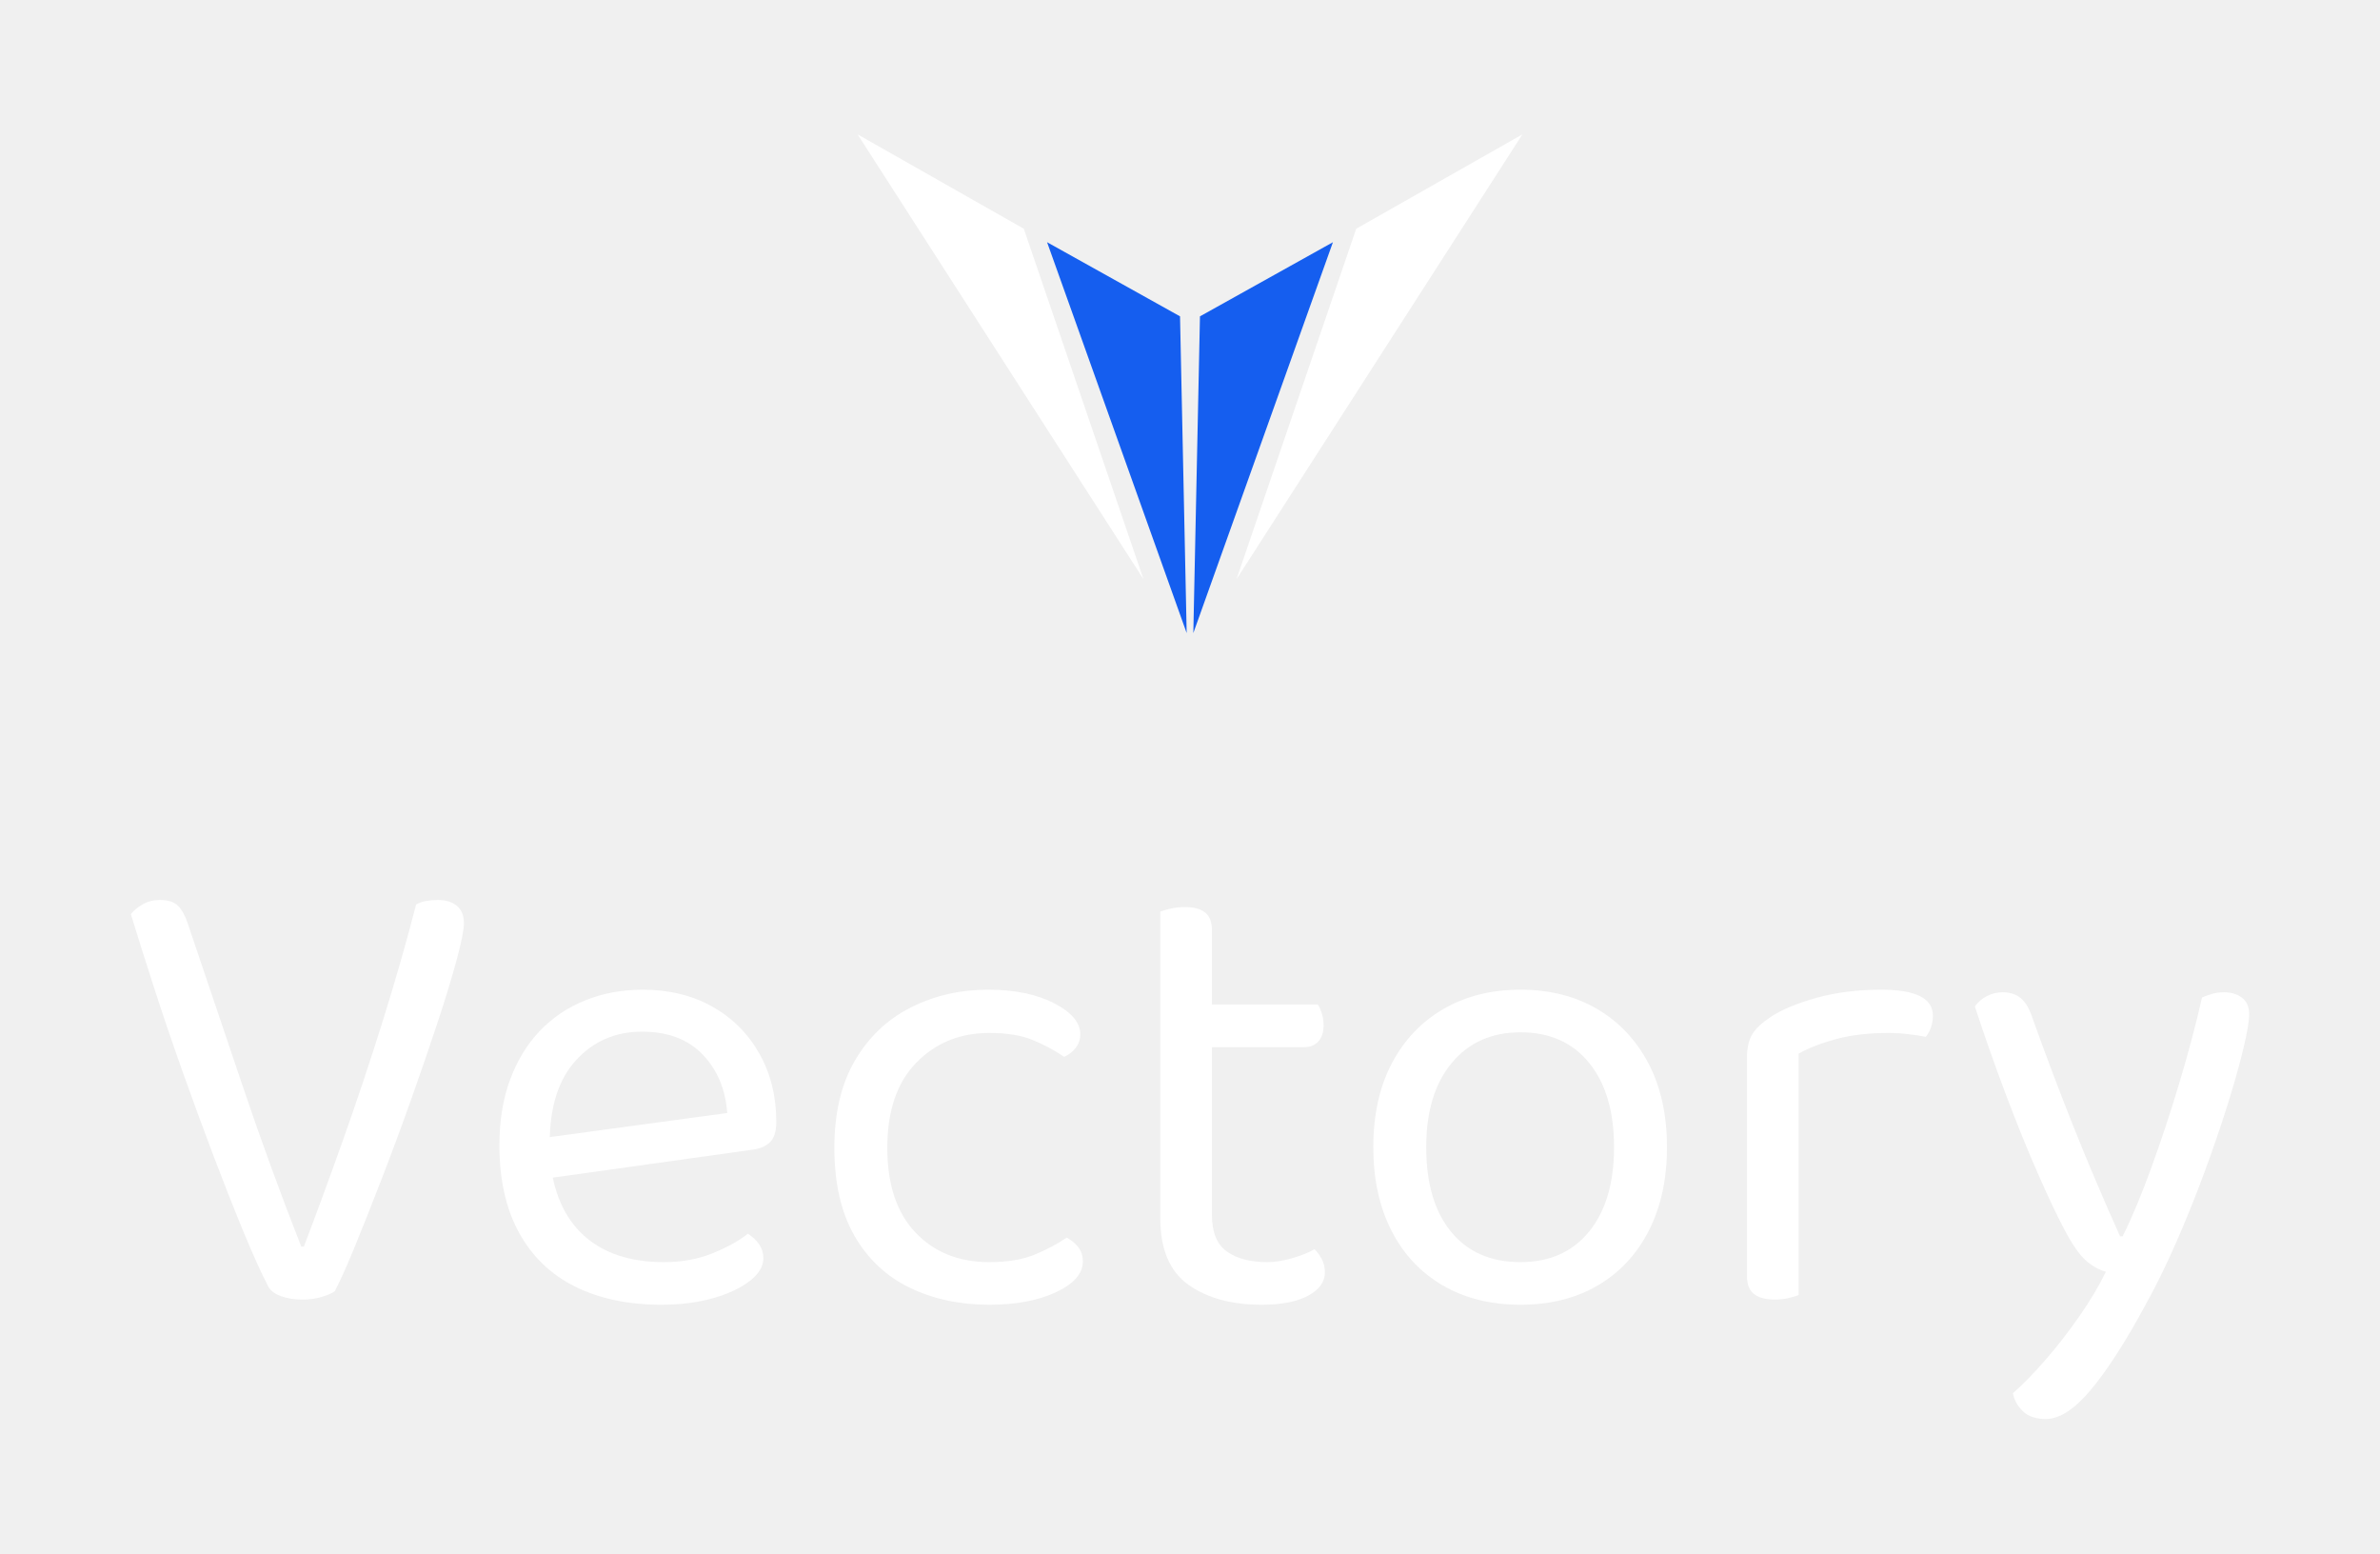
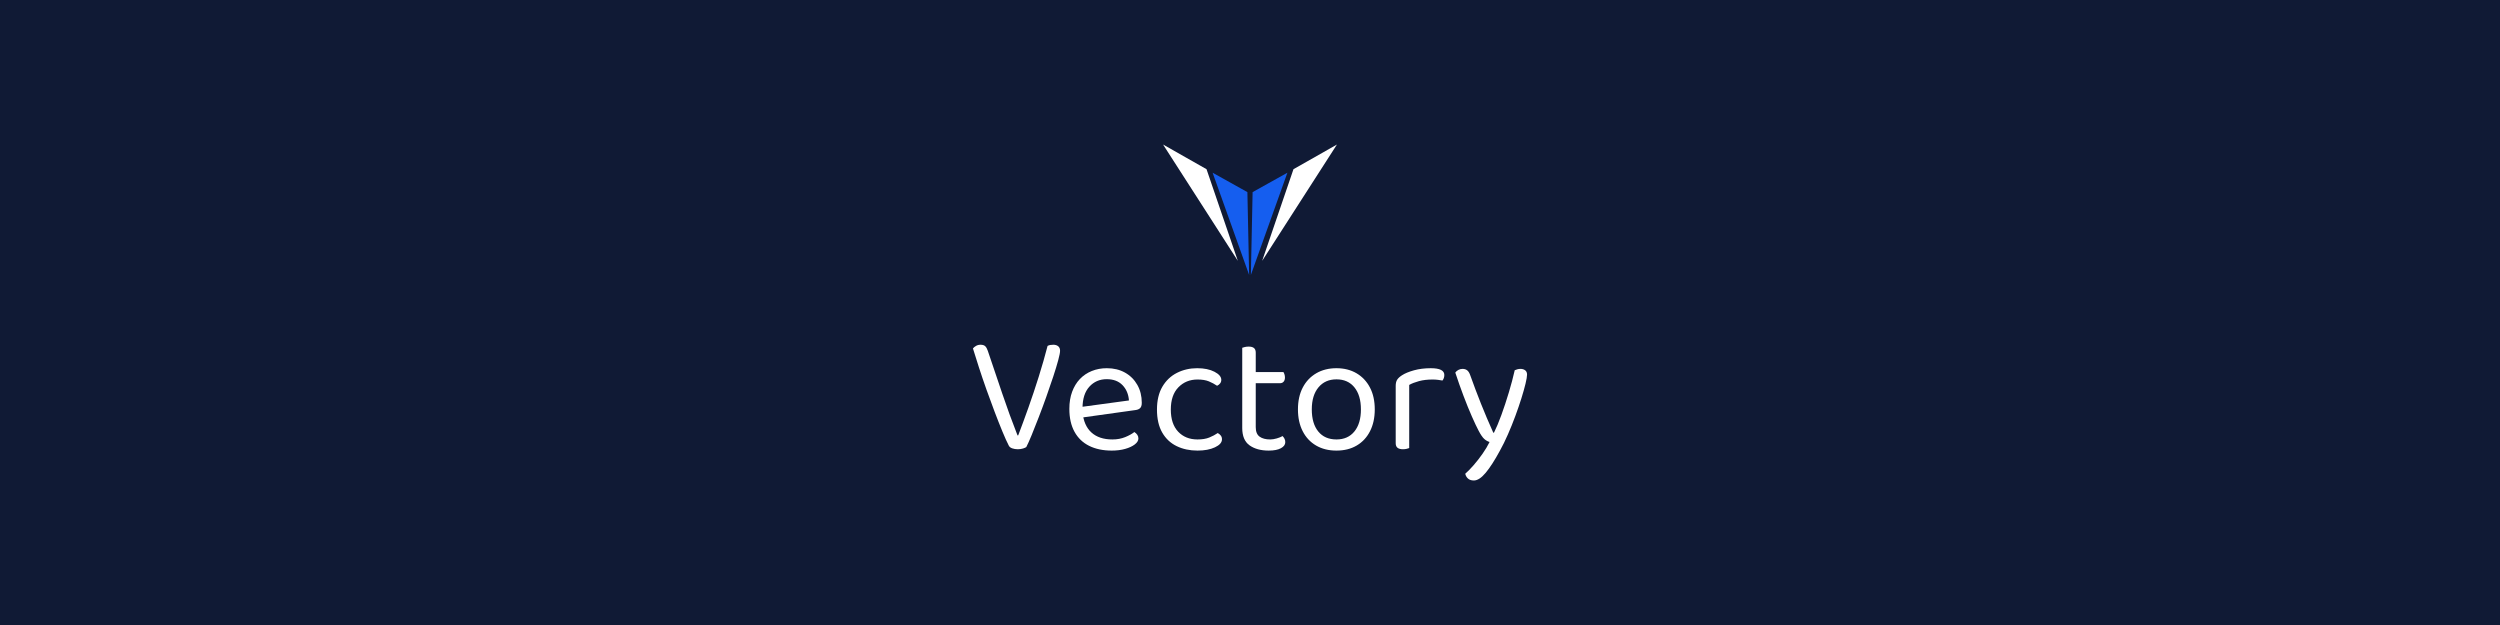
- <svg xmlns="http://www.w3.org/2000/svg" width="118" height="77" viewBox="0 0 118 77" role="img" aria-labelledby="title">
-   <g id="artwork" transform="translate(-40.6928 64.2584)">
-     <g id="mark" transform="translate(83.2128 -57.5968) scale(1.648) translate(-2 -4.5)">
-       <path id="outer-left" fill="#FFFFFF" d="M2 4.5 7 7.338 10.6 17.878Z" />
-       <path id="inner-left" fill="#155EEF" d="M7.7 7.743 11.7 9.973 11.9 19.5Z" />
-       <path id="inner-right" fill="#155EEF" d="M16.3 7.743 12.3 9.973 12.1 19.5Z" />
-       <path id="outer-right" fill="#FFFFFF" d="M22 4.5 17 7.338 13.4 17.878Z" />
+ <svg xmlns="http://www.w3.org/2000/svg" width="800" height="200" viewBox="0 0 800 200" role="img" aria-label="Vectory Labs">
+   <rect width="800" height="200" fill="#101A35" />
+   <svg x="300" y="35" width="200" height="130" viewBox="0 0 118 77">
+     <g id="artwork" transform="translate(-40.6928 64.2584)">
+       <g id="mark" transform="translate(83.2128 -57.5968) scale(1.648) translate(-2 -4.5)">
+         <path id="outer-left" fill="#FFFFFF" d="M2 4.5 7 7.338 10.6 17.878Z" />
+         <path id="inner-left" fill="#155EEF" d="M7.7 7.743 11.7 9.973 11.9 19.5Z" />
+         <path id="inner-right" fill="#155EEF" d="M16.3 7.743 12.3 9.973 12.1 19.5Z" />
+         <path id="outer-right" fill="#FFFFFF" d="M22 4.5 17 7.338 13.4 17.878Z" />
+       </g>
+       <g id="wordmark" fill="#FFFFFF">
+         <path data-glyph="0" transform="translate(46.1888 0) scale(0.032 -0.032)" d="M347 8Q342 4 328 -0.5Q314 -5 297 -5Q278 -5 263 0.5Q248 6 243 17Q227 48 205.5 100Q184 152 159.5 216.5Q135 281 111 348.5Q87 416 66.5 479.5Q46 543 31 592Q37 600 49 607Q61 614 76 614Q95 614 104 605Q113 596 119 578Q163 448 204.5 325Q246 202 295 77L299 77Q328 153 359.5 241.5Q391 330 420.5 424Q450 518 473 607Q480 611 488.5 612.5Q497 614 507 614Q525 614 536 605Q547 596 547 578Q547 563 536 522Q525 481 506.5 425Q488 369 466 307Q444 245 421 185.5Q398 126 379 79.5Q360 33 347 8Z" />
+         <path data-glyph="1" transform="translate(63.8848 0) scale(0.032 -0.032)" d="M104 180L100 243L402 284Q398 339 364 374.5Q330 410 270 410Q208 410 167.5 365.5Q127 321 127 238L127 216Q134 136 179.5 94.5Q225 53 304 53Q346 53 380 67Q414 81 434 97Q445 90 451.5 80.5Q458 71 458 59Q458 40 436.5 23.5Q415 7 379.5 -3Q344 -13 300 -13Q223 -13 166.5 15Q110 43 79.5 98.5Q49 154 49 234Q49 291 65.5 335.5Q82 380 111.5 411Q141 442 182 458.5Q223 475 271 475Q332 475 378.5 449Q425 423 451.5 376.5Q478 330 478 270Q478 248 468 238.5Q458 229 440 227Z" />
+         <path data-glyph="2" transform="translate(80.4928 0) scale(0.032 -0.032)" d="M289 408Q221 408 176 362Q131 316 131 230Q131 145 174.5 99Q218 53 289 53Q331 53 359 64.5Q387 76 409 91Q420 85 427 76Q434 67 434 54Q434 26 392.5 6.5Q351 -13 289 -13Q220 -13 165.5 13.5Q111 40 80 94Q49 148 49 230Q49 311 81 365.5Q113 420 167.5 447.5Q222 475 287 475Q349 475 389.5 454Q430 433 430 406Q430 394 423 385Q416 376 405 371Q383 386 356.5 397Q330 408 289 408Z" />
+         <path data-glyph="3" transform="translate(95.7888 0) scale(0.032 -0.032)" d="M76 264L156 264L156 126Q156 86 179 69.5Q202 53 242 53Q259 53 280 59Q301 65 315 73Q321 67 326 58Q331 49 331 37Q331 15 305 1Q279 -13 233 -13Q163 -13 119.5 18Q76 49 76 121ZM117 386L117 452L320 452Q323 448 326 439Q329 430 329 420Q329 404 321 395Q313 386 299 386ZM156 234L76 234L76 596Q81 598 91.5 600.5Q102 603 114 603Q135 603 145.5 594.5Q156 586 156 567Z" />
+         <path data-glyph="4" transform="translate(107.2128 0) scale(0.032 -0.032)" d="M504 231Q504 157 476 102Q448 47 397 17Q346 -13 277 -13Q208 -13 156.5 17Q105 47 77 102Q49 157 49 231Q49 306 77.5 360.5Q106 415 157.5 445Q209 475 277 475Q345 475 396 445Q447 415 475.5 360.5Q504 306 504 231ZM277 409Q210 409 170.5 361.5Q131 314 131 231Q131 147 169.5 100Q208 53 277 53Q345 53 383.5 100.5Q422 148 422 231Q422 314 383.5 361.5Q345 409 277 409Z" />
+         <path data-glyph="5" transform="translate(124.9088 0) scale(0.032 -0.032)" d="M155 376L155 218L75 218L75 370Q75 393 83.5 406.5Q92 420 112 433Q138 450 183 462.5Q228 475 283 475Q363 475 363 435Q363 425 360 416.5Q357 408 352 402Q342 404 326 406Q310 408 294 408Q248 408 213 398.5Q178 389 155 376ZM75 264L155 252L155 2Q150 0 140 -2.5Q130 -5 118 -5Q97 -5 86 3.5Q75 12 75 31Z" />
+         <path data-glyph="6" transform="translate(137.6448 0) scale(0.032 -0.032)" d="M169 103Q152 135 128 189.5Q104 244 78.5 311.5Q53 379 30 449Q37 459 48.5 465Q60 471 73 471Q90 471 101 462Q112 453 119 432Q149 348 182 265Q215 182 255 93L259 93Q280 135 303 198Q326 261 347 331Q368 401 382 463Q389 466 397.5 468.5Q406 471 416 471Q433 471 444 462.5Q455 454 455 437Q455 421 446 383.5Q437 346 421.5 296.5Q406 247 385.5 191.5Q365 136 341.5 82.5Q318 29 294 -14Q248 -99 210 -144.5Q172 -190 140 -190Q117 -190 104.5 -178Q92 -166 89 -150Q111 -131 138.5 -99.5Q166 -68 191.5 -31.5Q217 5 233 38Q216 43 201.5 56Q187 69 169 103Z" />
+       </g>
    </g>
-     <g id="wordmark" fill="#FFFFFF">
-       <path data-glyph="0" transform="translate(46.1888 0) scale(0.032 -0.032)" d="M347 8Q342 4 328 -0.5Q314 -5 297 -5Q278 -5 263 0.5Q248 6 243 17Q227 48 205.5 100Q184 152 159.5 216.5Q135 281 111 348.5Q87 416 66.5 479.5Q46 543 31 592Q37 600 49 607Q61 614 76 614Q95 614 104 605Q113 596 119 578Q163 448 204.5 325Q246 202 295 77L299 77Q328 153 359.5 241.5Q391 330 420.5 424Q450 518 473 607Q480 611 488.5 612.5Q497 614 507 614Q525 614 536 605Q547 596 547 578Q547 563 536 522Q525 481 506.5 425Q488 369 466 307Q444 245 421 185.5Q398 126 379 79.5Q360 33 347 8Z" />
-       <path data-glyph="1" transform="translate(63.8848 0) scale(0.032 -0.032)" d="M104 180L100 243L402 284Q398 339 364 374.5Q330 410 270 410Q208 410 167.5 365.5Q127 321 127 238L127 216Q134 136 179.5 94.5Q225 53 304 53Q346 53 380 67Q414 81 434 97Q445 90 451.5 80.5Q458 71 458 59Q458 40 436.5 23.5Q415 7 379.5 -3Q344 -13 300 -13Q223 -13 166.5 15Q110 43 79.5 98.5Q49 154 49 234Q49 291 65.5 335.5Q82 380 111.5 411Q141 442 182 458.5Q223 475 271 475Q332 475 378.5 449Q425 423 451.5 376.5Q478 330 478 270Q478 248 468 238.5Q458 229 440 227Z" />
-       <path data-glyph="2" transform="translate(80.4928 0) scale(0.032 -0.032)" d="M289 408Q221 408 176 362Q131 316 131 230Q131 145 174.5 99Q218 53 289 53Q331 53 359 64.5Q387 76 409 91Q420 85 427 76Q434 67 434 54Q434 26 392.5 6.5Q351 -13 289 -13Q220 -13 165.5 13.5Q111 40 80 94Q49 148 49 230Q49 311 81 365.5Q113 420 167.5 447.5Q222 475 287 475Q349 475 389.5 454Q430 433 430 406Q430 394 423 385Q416 376 405 371Q383 386 356.5 397Q330 408 289 408Z" />
-       <path data-glyph="3" transform="translate(95.7888 0) scale(0.032 -0.032)" d="M76 264L156 264L156 126Q156 86 179 69.5Q202 53 242 53Q259 53 280 59Q301 65 315 73Q321 67 326 58Q331 49 331 37Q331 15 305 1Q279 -13 233 -13Q163 -13 119.5 18Q76 49 76 121ZM117 386L117 452L320 452Q323 448 326 439Q329 430 329 420Q329 404 321 395Q313 386 299 386ZM156 234L76 234L76 596Q81 598 91.5 600.5Q102 603 114 603Q135 603 145.5 594.5Q156 586 156 567Z" />
-       <path data-glyph="4" transform="translate(107.2128 0) scale(0.032 -0.032)" d="M504 231Q504 157 476 102Q448 47 397 17Q346 -13 277 -13Q208 -13 156.5 17Q105 47 77 102Q49 157 49 231Q49 306 77.5 360.5Q106 415 157.5 445Q209 475 277 475Q345 475 396 445Q447 415 475.5 360.5Q504 306 504 231ZM277 409Q210 409 170.5 361.5Q131 314 131 231Q131 147 169.5 100Q208 53 277 53Q345 53 383.5 100.5Q422 148 422 231Q422 314 383.5 361.5Q345 409 277 409Z" />
-       <path data-glyph="5" transform="translate(124.9088 0) scale(0.032 -0.032)" d="M155 376L155 218L75 218L75 370Q75 393 83.5 406.5Q92 420 112 433Q138 450 183 462.5Q228 475 283 475Q363 475 363 435Q363 425 360 416.5Q357 408 352 402Q342 404 326 406Q310 408 294 408Q248 408 213 398.5Q178 389 155 376ZM75 264L155 252L155 2Q150 0 140 -2.5Q130 -5 118 -5Q97 -5 86 3.5Q75 12 75 31Z" />
-       <path data-glyph="6" transform="translate(137.6448 0) scale(0.032 -0.032)" d="M169 103Q152 135 128 189.5Q104 244 78.5 311.5Q53 379 30 449Q37 459 48.5 465Q60 471 73 471Q90 471 101 462Q112 453 119 432Q149 348 182 265Q215 182 255 93L259 93Q280 135 303 198Q326 261 347 331Q368 401 382 463Q389 466 397.5 468.5Q406 471 416 471Q433 471 444 462.5Q455 454 455 437Q455 421 446 383.5Q437 346 421.5 296.5Q406 247 385.5 191.5Q365 136 341.5 82.5Q318 29 294 -14Q248 -99 210 -144.5Q172 -190 140 -190Q117 -190 104.5 -178Q92 -166 89 -150Q111 -131 138.5 -99.5Q166 -68 191.5 -31.5Q217 5 233 38Q216 43 201.5 56Q187 69 169 103Z" />
-     </g>
-   </g>
+   </svg>
</svg>
